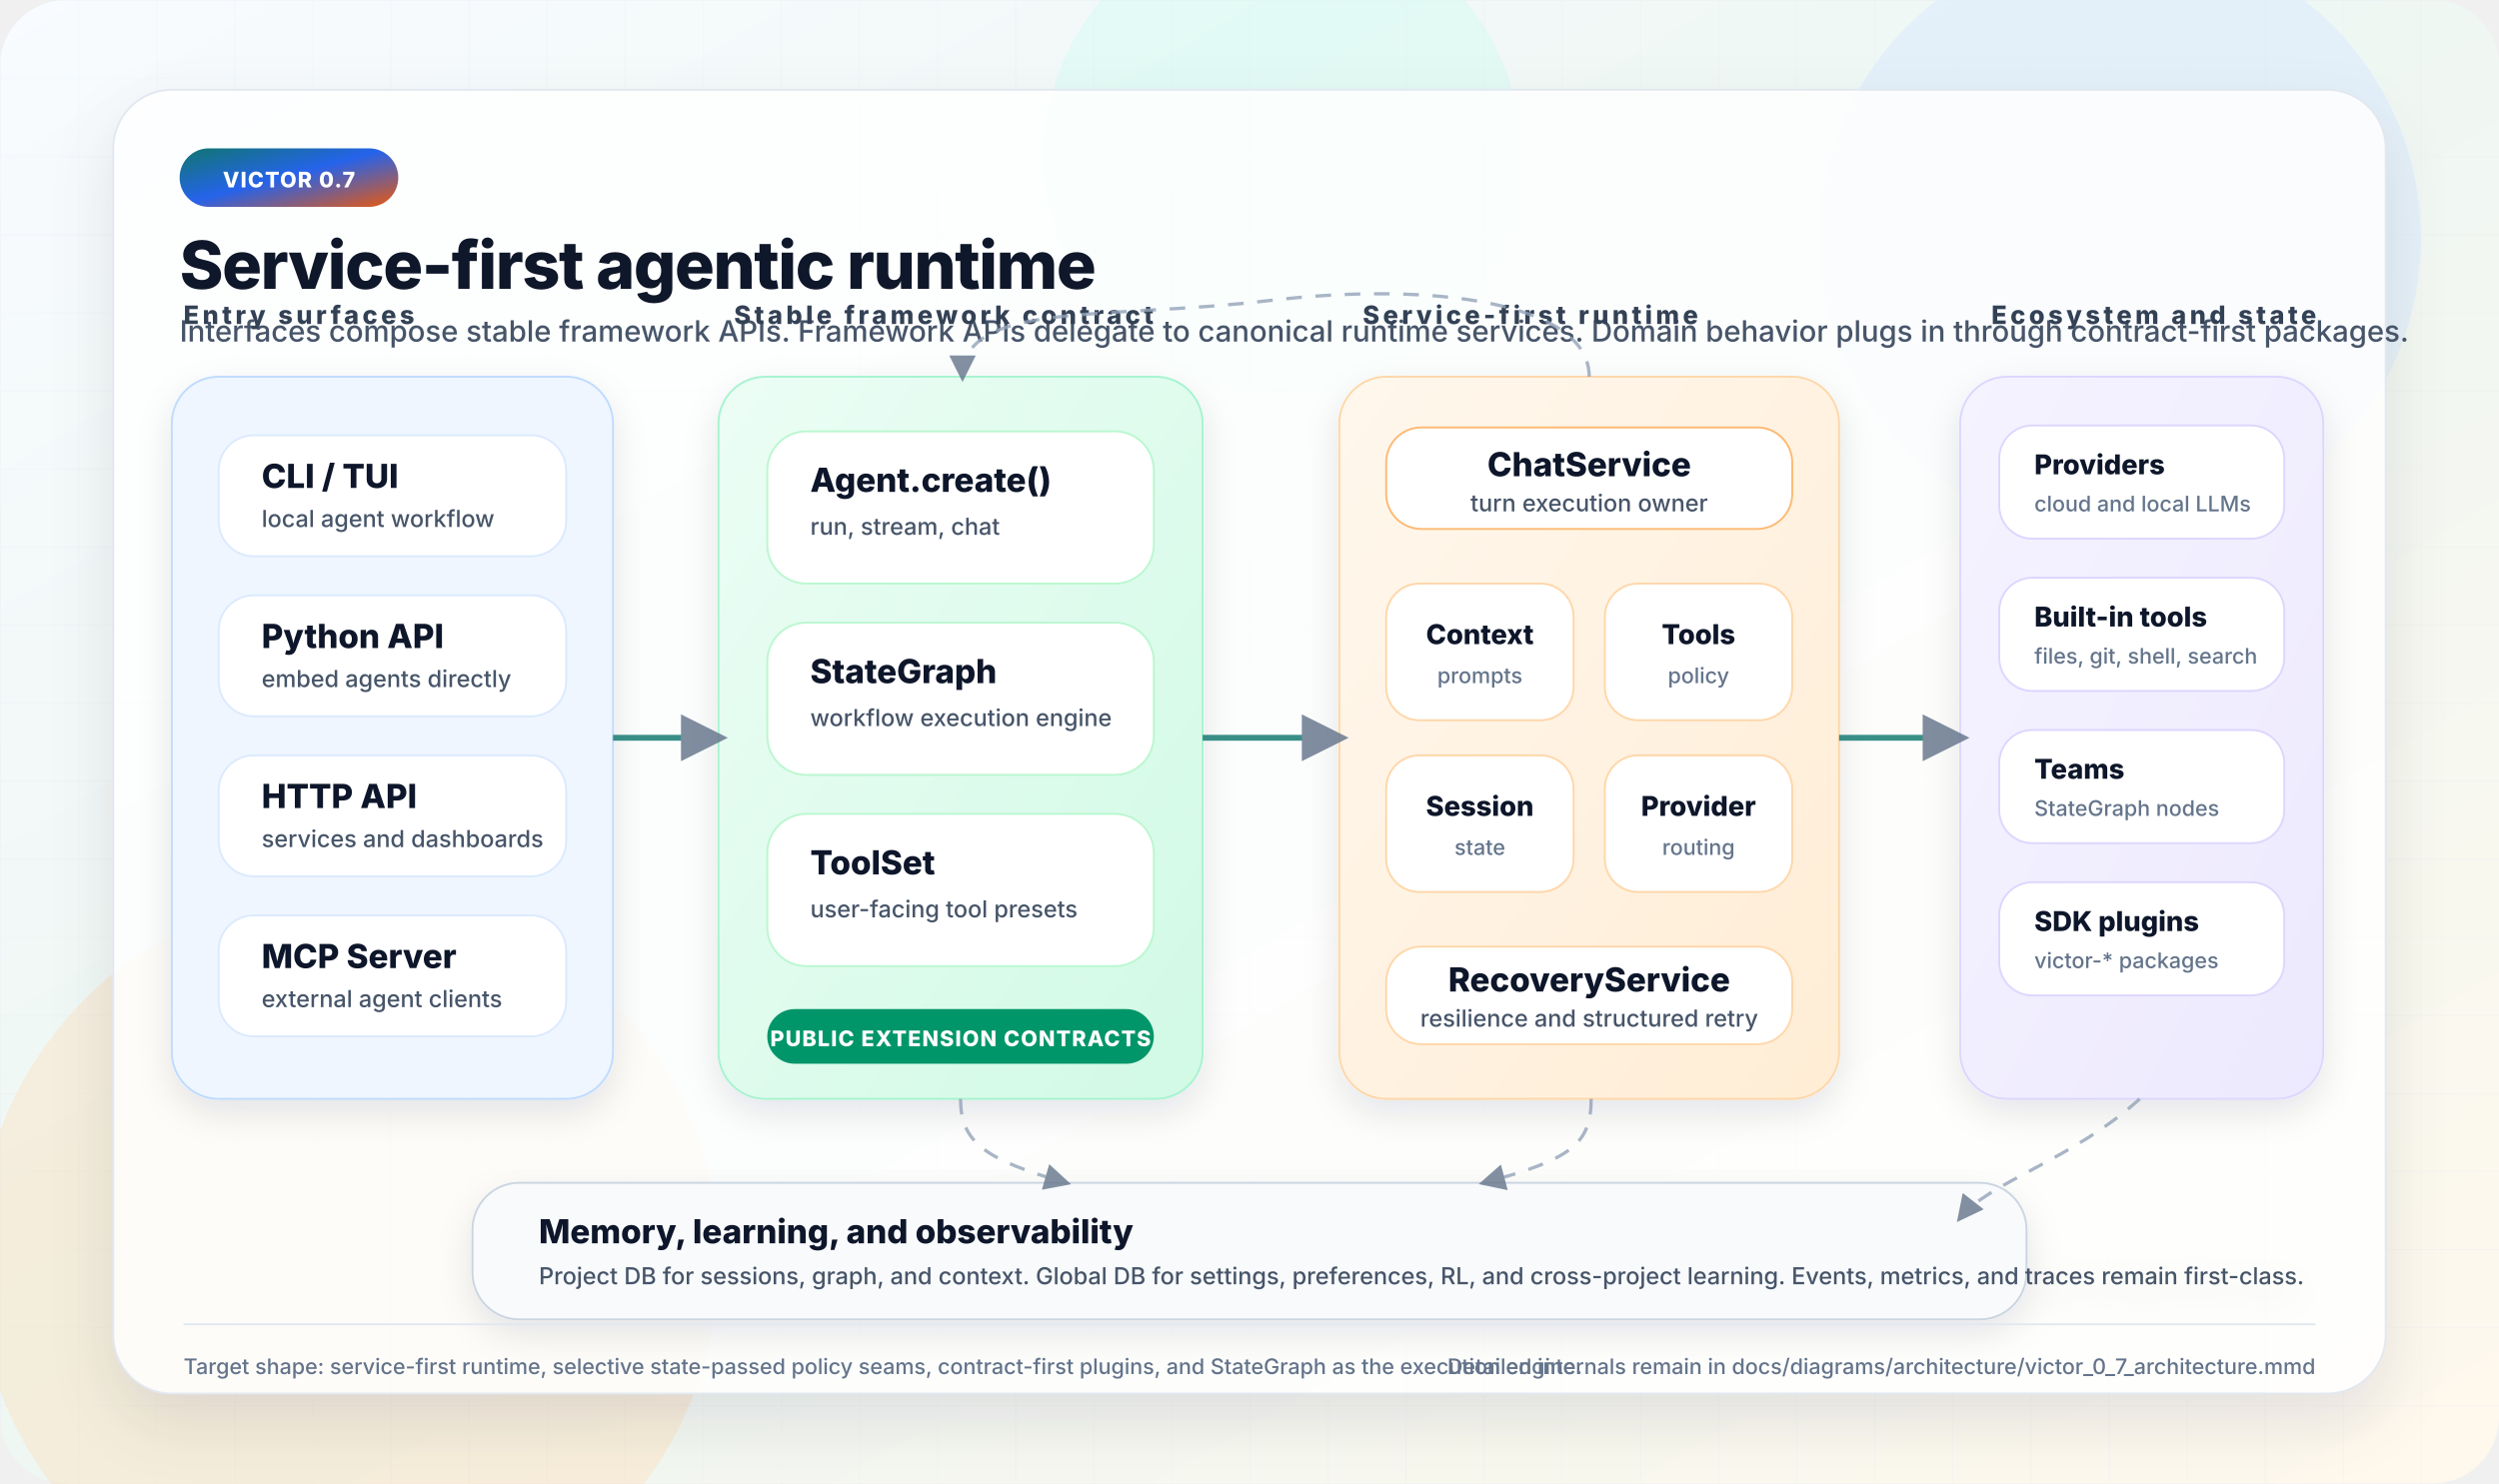
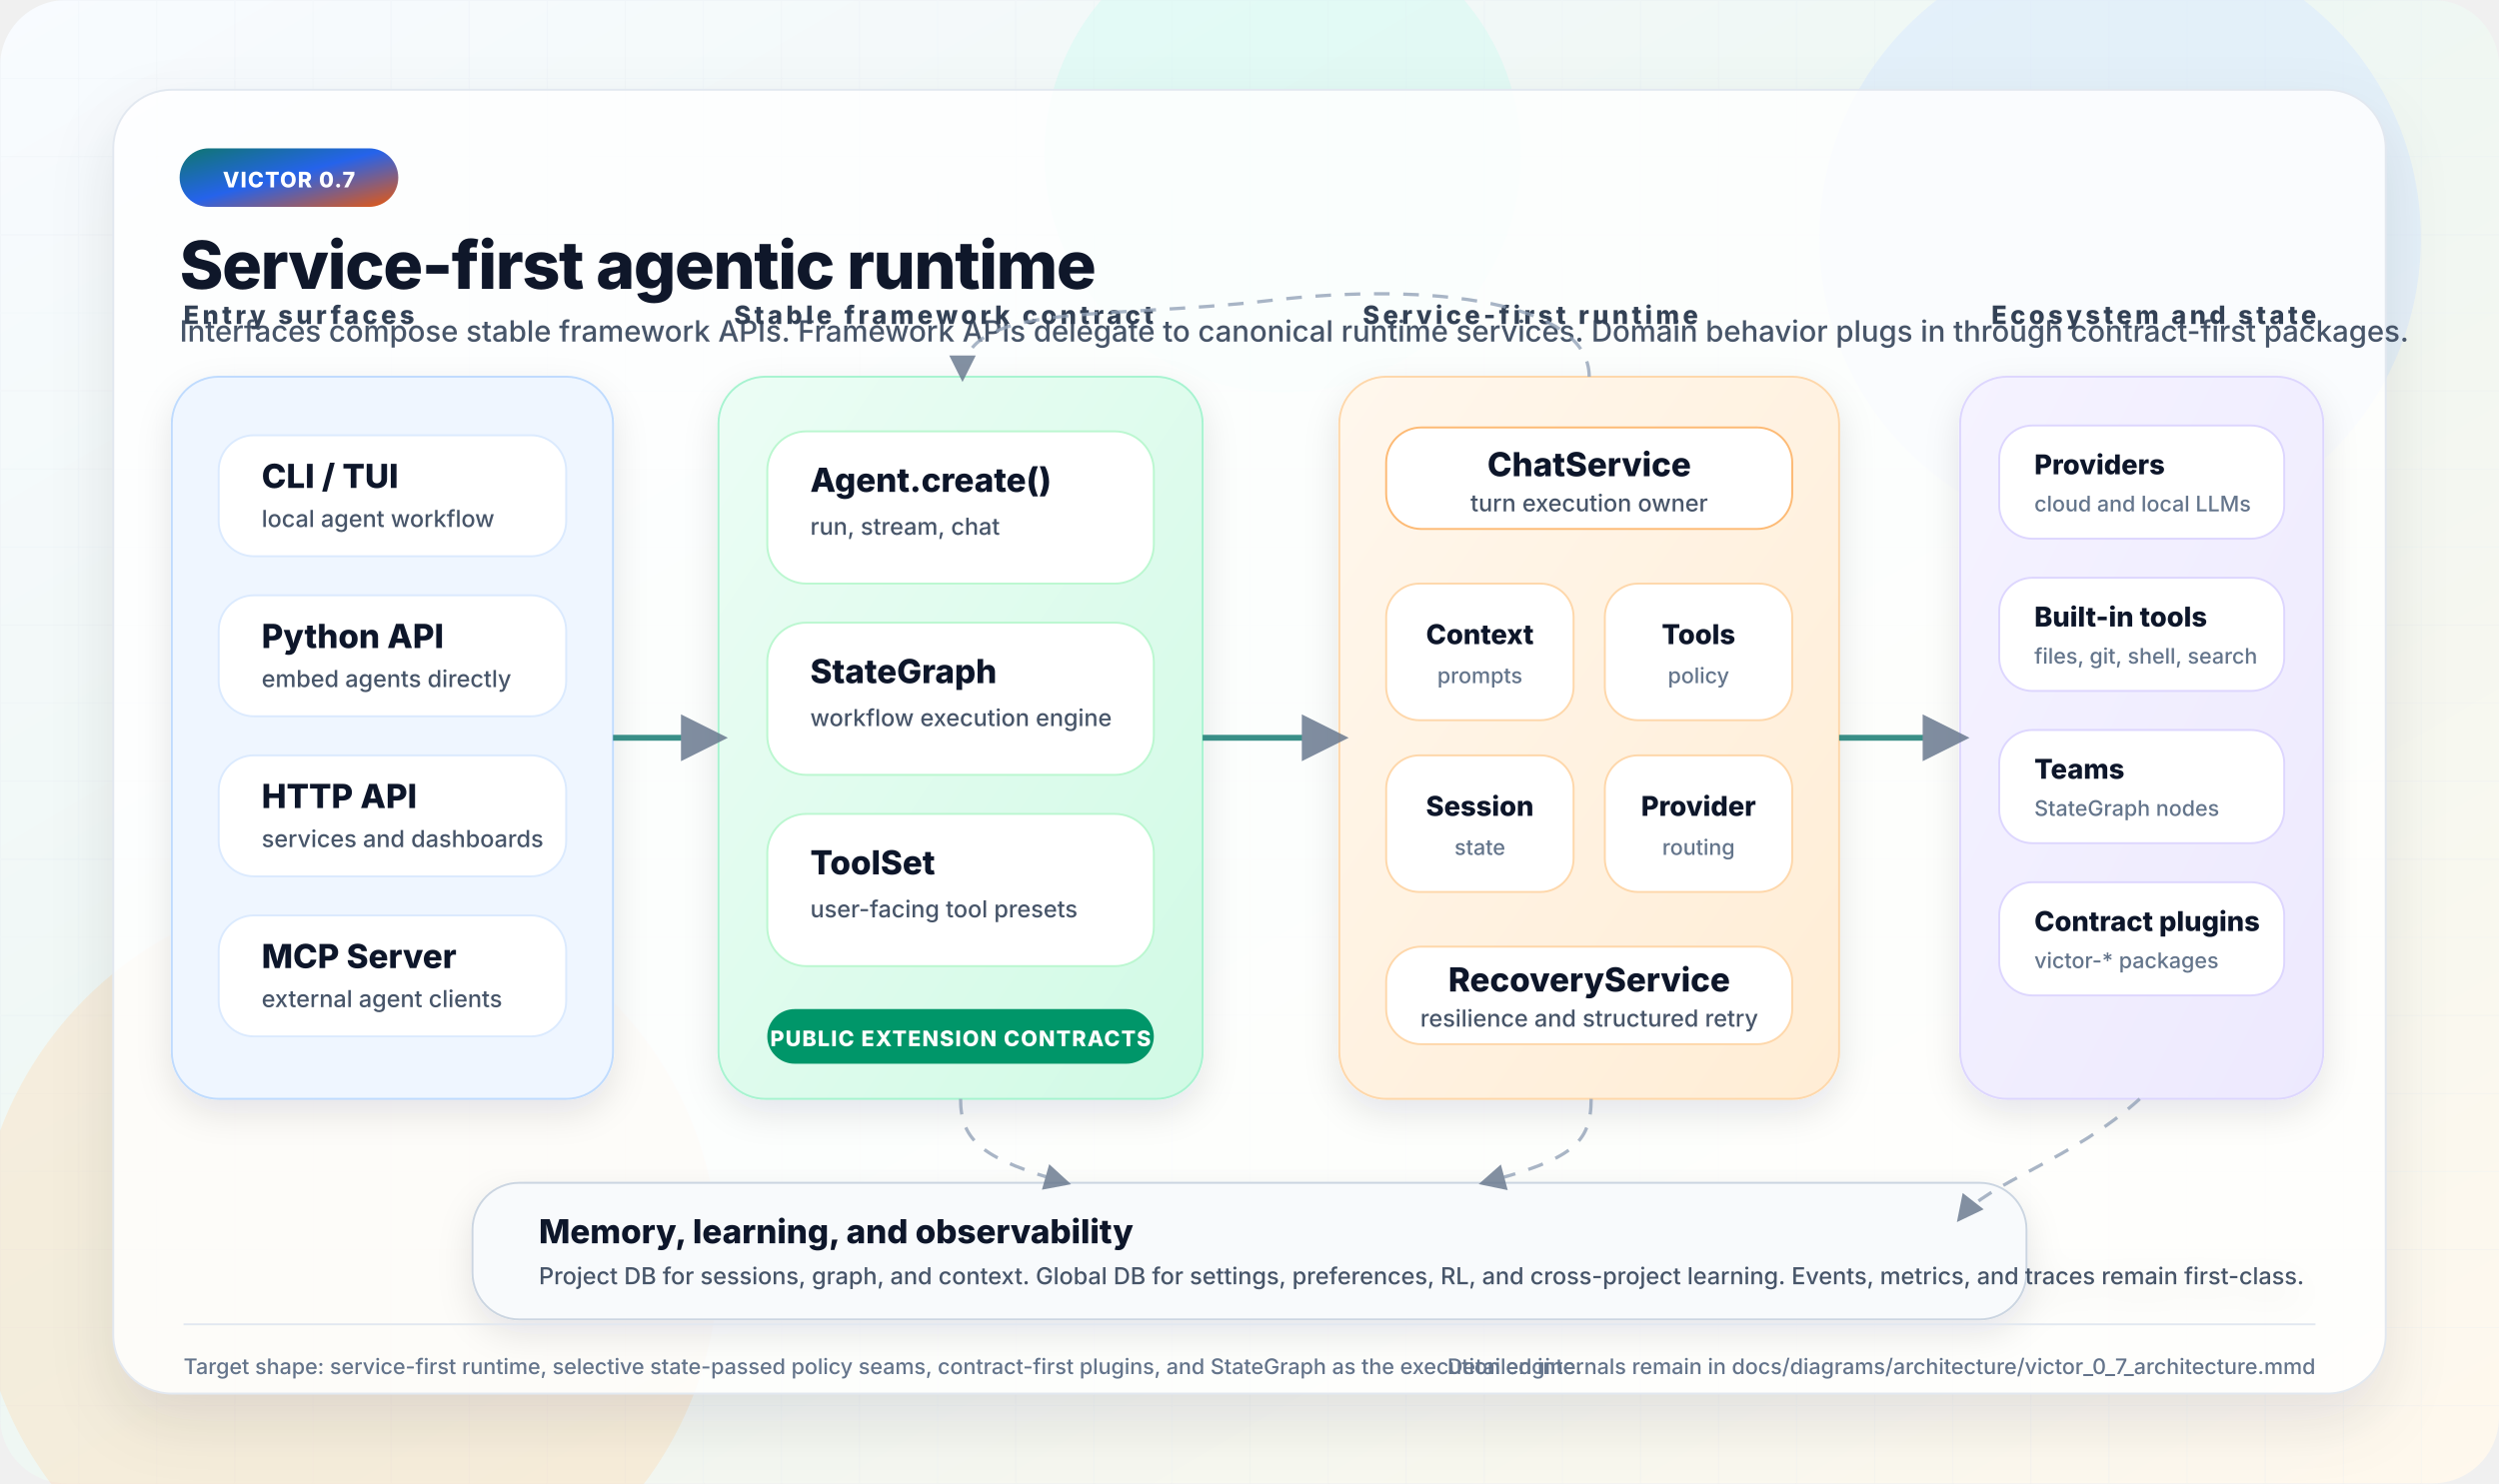
<svg xmlns="http://www.w3.org/2000/svg" width="1280" height="760" viewBox="0 0 1280 760" role="img" aria-labelledby="title desc">
  <defs>
    <linearGradient id="bg" x1="0" y1="0" x2="1" y2="1">
      <stop offset="0%" stop-color="#f8fbff" />
      <stop offset="46%" stop-color="#eef7f3" />
      <stop offset="100%" stop-color="#fff8ed" />
    </linearGradient>
    <linearGradient id="hero" x1="0" y1="0" x2="1" y2="1">
      <stop offset="0%" stop-color="#0f766e" />
      <stop offset="48%" stop-color="#2563eb" />
      <stop offset="100%" stop-color="#ea580c" />
    </linearGradient>
    <linearGradient id="runtime" x1="0" y1="0" x2="1" y2="1">
      <stop offset="0%" stop-color="#fff7ed" />
      <stop offset="100%" stop-color="#ffedd5" />
    </linearGradient>
    <linearGradient id="framework" x1="0" y1="0" x2="1" y2="1">
      <stop offset="0%" stop-color="#ecfdf5" />
      <stop offset="100%" stop-color="#d1fae5" />
    </linearGradient>
    <linearGradient id="ecosystem" x1="0" y1="0" x2="1" y2="1">
      <stop offset="0%" stop-color="#f5f3ff" />
      <stop offset="100%" stop-color="#ede9fe" />
    </linearGradient>
    <filter id="shadow" x="-20%" y="-20%" width="140%" height="150%">
      <feDropShadow dx="0" dy="14" stdDeviation="16" flood-color="#0f172a" flood-opacity="0.12" />
    </filter>
    <filter id="softShadow" x="-20%" y="-20%" width="140%" height="150%">
      <feDropShadow dx="0" dy="7" stdDeviation="9" flood-color="#0f172a" flood-opacity="0.10" />
    </filter>
    <marker id="arrow" viewBox="0 0 10 10" refX="8" refY="5" markerWidth="8" markerHeight="8" orient="auto-start-reverse">
      <path d="M 0 0 L 10 5 L 0 10 z" fill="#64748b" />
    </marker>
    <pattern id="grid" width="40" height="40" patternUnits="userSpaceOnUse">
      <path d="M 40 0 L 0 0 0 40" fill="none" stroke="#e2e8f0" stroke-width="1" opacity="0.42" />
    </pattern>
    <style>
      .title { font: 800 34px ui-sans-serif, -apple-system, BlinkMacSystemFont, "Segoe UI", sans-serif; fill: #0f172a; letter-spacing: -0.7px; }
      .subtitle { font: 500 15px ui-sans-serif, -apple-system, BlinkMacSystemFont, "Segoe UI", sans-serif; fill: #475569; }
      .lane-title { font: 800 13px ui-sans-serif, -apple-system, BlinkMacSystemFont, "Segoe UI", sans-serif; fill: #334155; letter-spacing: 1.8px; text-transform: uppercase; }
      .card-title { font: 800 17px ui-sans-serif, -apple-system, BlinkMacSystemFont, "Segoe UI", sans-serif; fill: #0f172a; }
      .card-copy { font: 500 12px ui-sans-serif, -apple-system, BlinkMacSystemFont, "Segoe UI", sans-serif; fill: #475569; }
      .small-title { font: 800 14px ui-sans-serif, -apple-system, BlinkMacSystemFont, "Segoe UI", sans-serif; fill: #0f172a; }
      .small-copy { font: 500 11px ui-sans-serif, -apple-system, BlinkMacSystemFont, "Segoe UI", sans-serif; fill: #64748b; }
      .pill { font: 800 11px ui-sans-serif, -apple-system, BlinkMacSystemFont, "Segoe UI", sans-serif; fill: #ffffff; letter-spacing: 0.6px; }
      .connector { fill: none; stroke: #64748b; stroke-width: 2.2; marker-end: url(#arrow); opacity: 0.72; }
      .connector-strong { fill: none; stroke: #0f766e; stroke-width: 3; marker-end: url(#arrow); opacity: 0.82; }
      .connector-soft { fill: none; stroke: #94a3b8; stroke-width: 1.7; stroke-dasharray: 8 7; marker-end: url(#arrow); opacity: 0.8; }
    </style>
  </defs>
  <rect width="1280" height="760" rx="34" fill="url(#bg)" />
  <rect width="1280" height="760" rx="34" fill="url(#grid)" opacity="0.55" />
  <circle cx="1086" cy="122" r="154" fill="#dbeafe" opacity="0.58" />
  <circle cx="178" cy="646" r="190" fill="#fed7aa" opacity="0.32" />
  <circle cx="657" cy="79" r="122" fill="#ccfbf1" opacity="0.42" />
  <g transform="translate(58 46)">
    <rect x="0" y="0" width="1164" height="668" rx="30" fill="#ffffff" opacity="0.82" filter="url(#shadow)" />
    <rect x="0" y="0" width="1164" height="668" rx="30" fill="none" stroke="#e2e8f0" />
  </g>
  <g transform="translate(92 76)">
    <rect x="0" y="0" width="112" height="30" rx="15" fill="url(#hero)" />
    <text x="56" y="20" text-anchor="middle" class="pill">VICTOR 0.7</text>
    <text x="0" y="72" class="title">Service-first agentic runtime</text>
    <text x="0" y="99" class="subtitle">Interfaces compose stable framework APIs. Framework APIs delegate to canonical runtime services. Domain behavior plugs in through contract-first packages.</text>
  </g>
  <g transform="translate(94 166)">
    <text x="0" y="0" class="lane-title">Entry surfaces</text>
    <text x="282" y="0" class="lane-title">Stable framework contract</text>
    <text x="604" y="0" class="lane-title">Service-first runtime</text>
    <text x="926" y="0" class="lane-title">Ecosystem and state</text>
  </g>
  <g id="surfaces" transform="translate(88 193)" filter="url(#softShadow)">
    <rect x="0" y="0" width="226" height="370" rx="24" fill="#eff6ff" stroke="#bfdbfe" />
    <g transform="translate(24 30)">
      <rect x="0" y="0" width="178" height="62" rx="18" fill="#ffffff" stroke="#dbeafe" />
      <text x="22" y="27" class="card-title">CLI / TUI</text>
      <text x="22" y="47" class="card-copy">local agent workflow</text>
    </g>
    <g transform="translate(24 112)">
      <rect x="0" y="0" width="178" height="62" rx="18" fill="#ffffff" stroke="#dbeafe" />
      <text x="22" y="27" class="card-title">Python API</text>
      <text x="22" y="47" class="card-copy">embed agents directly</text>
    </g>
    <g transform="translate(24 194)">
      <rect x="0" y="0" width="178" height="62" rx="18" fill="#ffffff" stroke="#dbeafe" />
      <text x="22" y="27" class="card-title">HTTP API</text>
      <text x="22" y="47" class="card-copy">services and dashboards</text>
    </g>
    <g transform="translate(24 276)">
      <rect x="0" y="0" width="178" height="62" rx="18" fill="#ffffff" stroke="#dbeafe" />
      <text x="22" y="27" class="card-title">MCP Server</text>
      <text x="22" y="47" class="card-copy">external agent clients</text>
    </g>
  </g>
  <g id="framework-layer" transform="translate(368 193)" filter="url(#softShadow)">
    <rect x="0" y="0" width="248" height="370" rx="24" fill="url(#framework)" stroke="#a7f3d0" />
    <g transform="translate(25 28)">
      <rect x="0" y="0" width="198" height="78" rx="20" fill="#ffffff" stroke="#bbf7d0" />
      <text x="22" y="31" class="card-title">Agent.create()</text>
      <text x="22" y="53" class="card-copy">run, stream, chat</text>
    </g>
    <g transform="translate(25 126)">
      <rect x="0" y="0" width="198" height="78" rx="20" fill="#ffffff" stroke="#bbf7d0" />
      <text x="22" y="31" class="card-title">StateGraph</text>
      <text x="22" y="53" class="card-copy">workflow execution engine</text>
    </g>
    <g transform="translate(25 224)">
      <rect x="0" y="0" width="198" height="78" rx="20" fill="#ffffff" stroke="#bbf7d0" />
      <text x="22" y="31" class="card-title">ToolSet</text>
      <text x="22" y="53" class="card-copy">user-facing tool presets</text>
    </g>
    <rect x="25" y="324" width="198" height="28" rx="14" fill="#059669" />
    <text x="124" y="343" text-anchor="middle" class="pill">PUBLIC EXTENSION CONTRACTS</text>
  </g>
  <g id="runtime-layer" transform="translate(686 193)" filter="url(#softShadow)">
    <rect x="0" y="0" width="256" height="370" rx="24" fill="url(#runtime)" stroke="#fed7aa" />
    <rect x="24" y="26" width="208" height="52" rx="18" fill="#ffffff" stroke="#fdba74" />
    <text x="128" y="51" text-anchor="middle" class="card-title">ChatService</text>
    <text x="128" y="69" text-anchor="middle" class="card-copy">turn execution owner</text>
    <g transform="translate(24 106)">
      <rect x="0" y="0" width="96" height="70" rx="17" fill="#ffffff" stroke="#fed7aa" />
      <text x="48" y="31" text-anchor="middle" class="small-title">Context</text>
      <text x="48" y="51" text-anchor="middle" class="small-copy">prompts</text>
    </g>
    <g transform="translate(136 106)">
      <rect x="0" y="0" width="96" height="70" rx="17" fill="#ffffff" stroke="#fed7aa" />
      <text x="48" y="31" text-anchor="middle" class="small-title">Tools</text>
      <text x="48" y="51" text-anchor="middle" class="small-copy">policy</text>
    </g>
    <g transform="translate(24 194)">
      <rect x="0" y="0" width="96" height="70" rx="17" fill="#ffffff" stroke="#fed7aa" />
      <text x="48" y="31" text-anchor="middle" class="small-title">Session</text>
      <text x="48" y="51" text-anchor="middle" class="small-copy">state</text>
    </g>
    <g transform="translate(136 194)">
      <rect x="0" y="0" width="96" height="70" rx="17" fill="#ffffff" stroke="#fed7aa" />
      <text x="48" y="31" text-anchor="middle" class="small-title">Provider</text>
      <text x="48" y="51" text-anchor="middle" class="small-copy">routing</text>
    </g>
    <rect x="24" y="292" width="208" height="50" rx="18" fill="#ffffff" stroke="#fed7aa" />
    <text x="128" y="315" text-anchor="middle" class="card-title">RecoveryService</text>
    <text x="128" y="333" text-anchor="middle" class="card-copy">resilience and structured retry</text>
  </g>
  <g id="ecosystem-layer" transform="translate(1004 193)" filter="url(#softShadow)">
    <rect x="0" y="0" width="186" height="370" rx="24" fill="url(#ecosystem)" stroke="#ddd6fe" />
    <g transform="translate(20 25)">
      <rect x="0" y="0" width="146" height="58" rx="17" fill="#ffffff" stroke="#ddd6fe" />
      <text x="18" y="25" class="small-title">Providers</text>
      <text x="18" y="44" class="small-copy">cloud and local LLMs</text>
    </g>
    <g transform="translate(20 103)">
      <rect x="0" y="0" width="146" height="58" rx="17" fill="#ffffff" stroke="#ddd6fe" />
      <text x="18" y="25" class="small-title">Built-in tools</text>
      <text x="18" y="44" class="small-copy">files, git, shell, search</text>
    </g>
    <g transform="translate(20 181)">
      <rect x="0" y="0" width="146" height="58" rx="17" fill="#ffffff" stroke="#ddd6fe" />
      <text x="18" y="25" class="small-title">Teams</text>
      <text x="18" y="44" class="small-copy">StateGraph nodes</text>
    </g>
    <g transform="translate(20 259)">
      <rect x="0" y="0" width="146" height="58" rx="17" fill="#ffffff" stroke="#ddd6fe" />
-       <text x="18" y="25" class="small-title">SDK plugins</text>
+       <text x="18" y="25" class="small-title">Contract plugins</text>
      <text x="18" y="44" class="small-copy">victor-* packages</text>
    </g>
  </g>
  <g id="state-band" transform="translate(242 606)" filter="url(#softShadow)">
    <rect x="0" y="0" width="796" height="70" rx="24" fill="#f8fafc" stroke="#cbd5e1" />
    <text x="34" y="31" class="card-title">Memory, learning, and observability</text>
    <text x="34" y="52" class="card-copy">Project DB for sessions, graph, and context. Global DB for settings, preferences, RL, and cross-project learning. Events, metrics, and traces remain first-class.</text>
  </g>
  <path class="connector-strong" d="M314 378 C338 378 342 378 368 378" />
  <path class="connector-strong" d="M616 378 C646 378 654 378 686 378" />
  <path class="connector-strong" d="M942 378 C972 378 978 378 1004 378" />
  <path class="connector-soft" d="M492 563 C492 585 504 594 546 606" />
  <path class="connector-soft" d="M815 563 C815 586 805 594 760 606" />
  <path class="connector-soft" d="M1096 563 C1062 594 1018 606 1004 624" />
  <path class="connector-soft" d="M814 193 C814 155 734 144 650 154 C566 164 493 154 493 193" />
  <g transform="translate(94 704)">
    <rect x="0" y="-26" width="1092" height="1" fill="#e2e8f0" />
    <text x="0" y="0" class="small-copy">Target shape: service-first runtime, selective state-passed policy seams, contract-first plugins, and StateGraph as the execution engine.</text>
    <text x="1092" y="0" text-anchor="end" class="small-copy">Detailed internals remain in docs/diagrams/architecture/victor_0_7_architecture.mmd</text>
  </g>
</svg>
